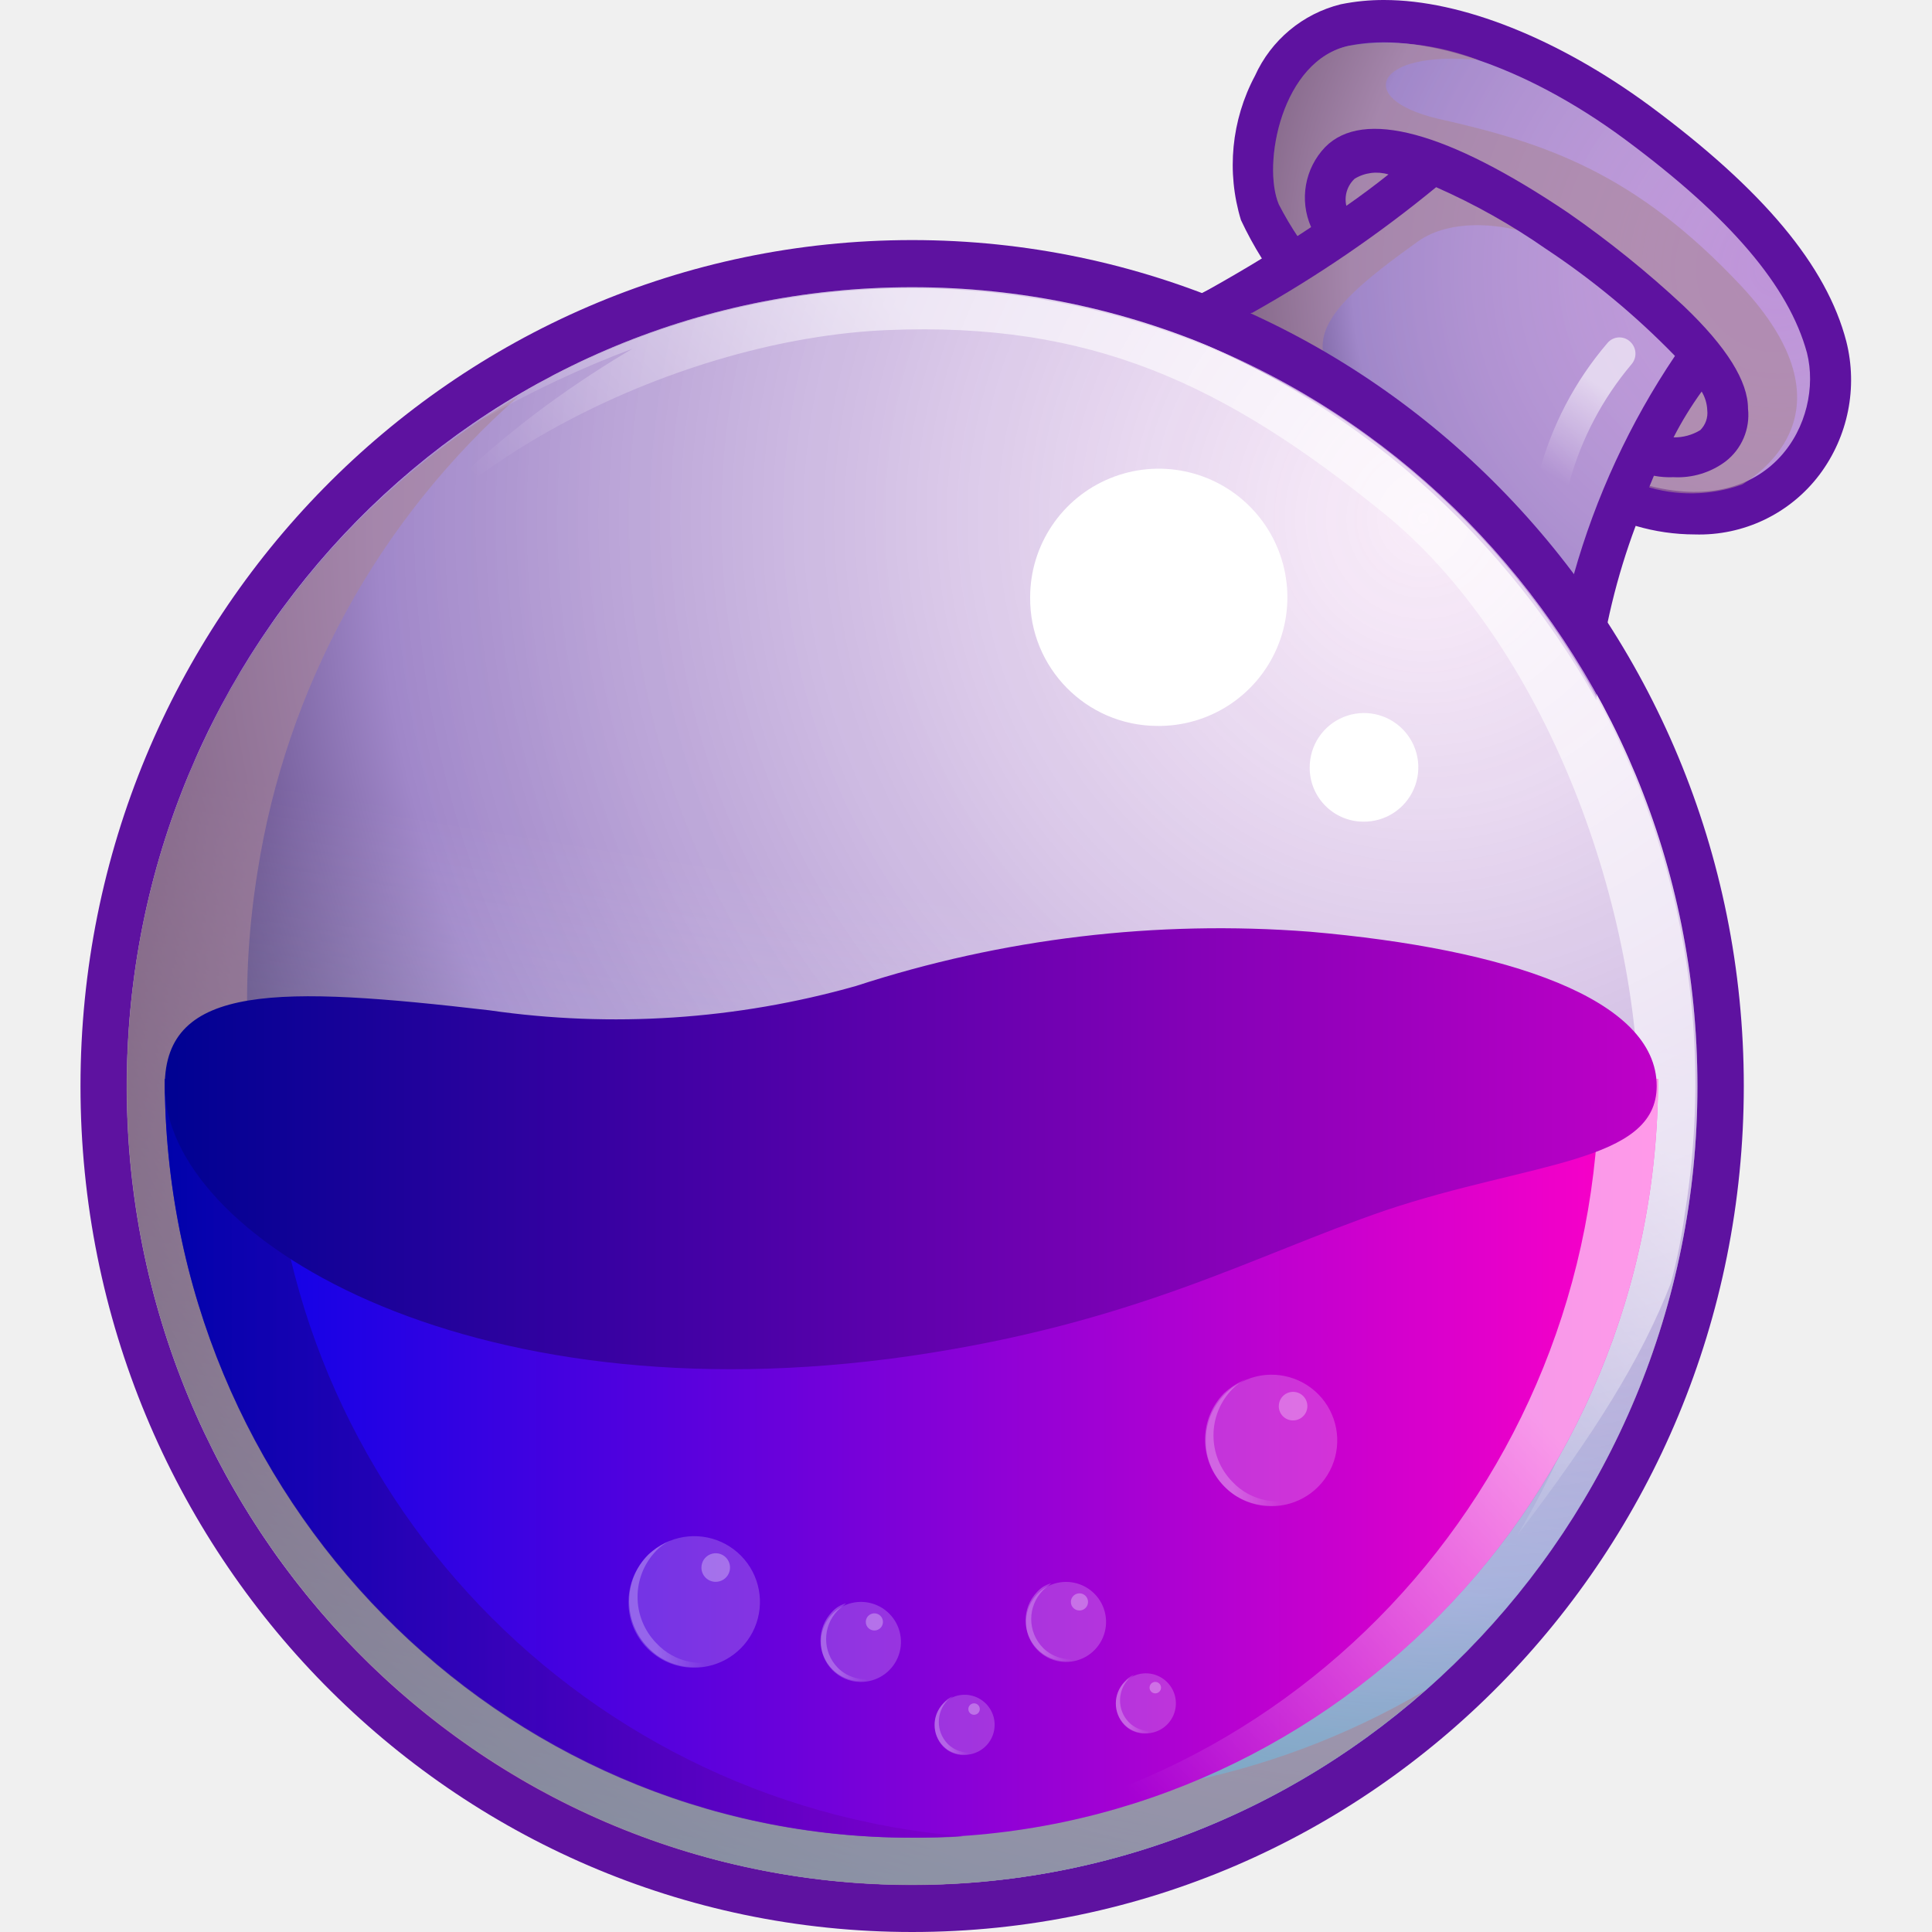
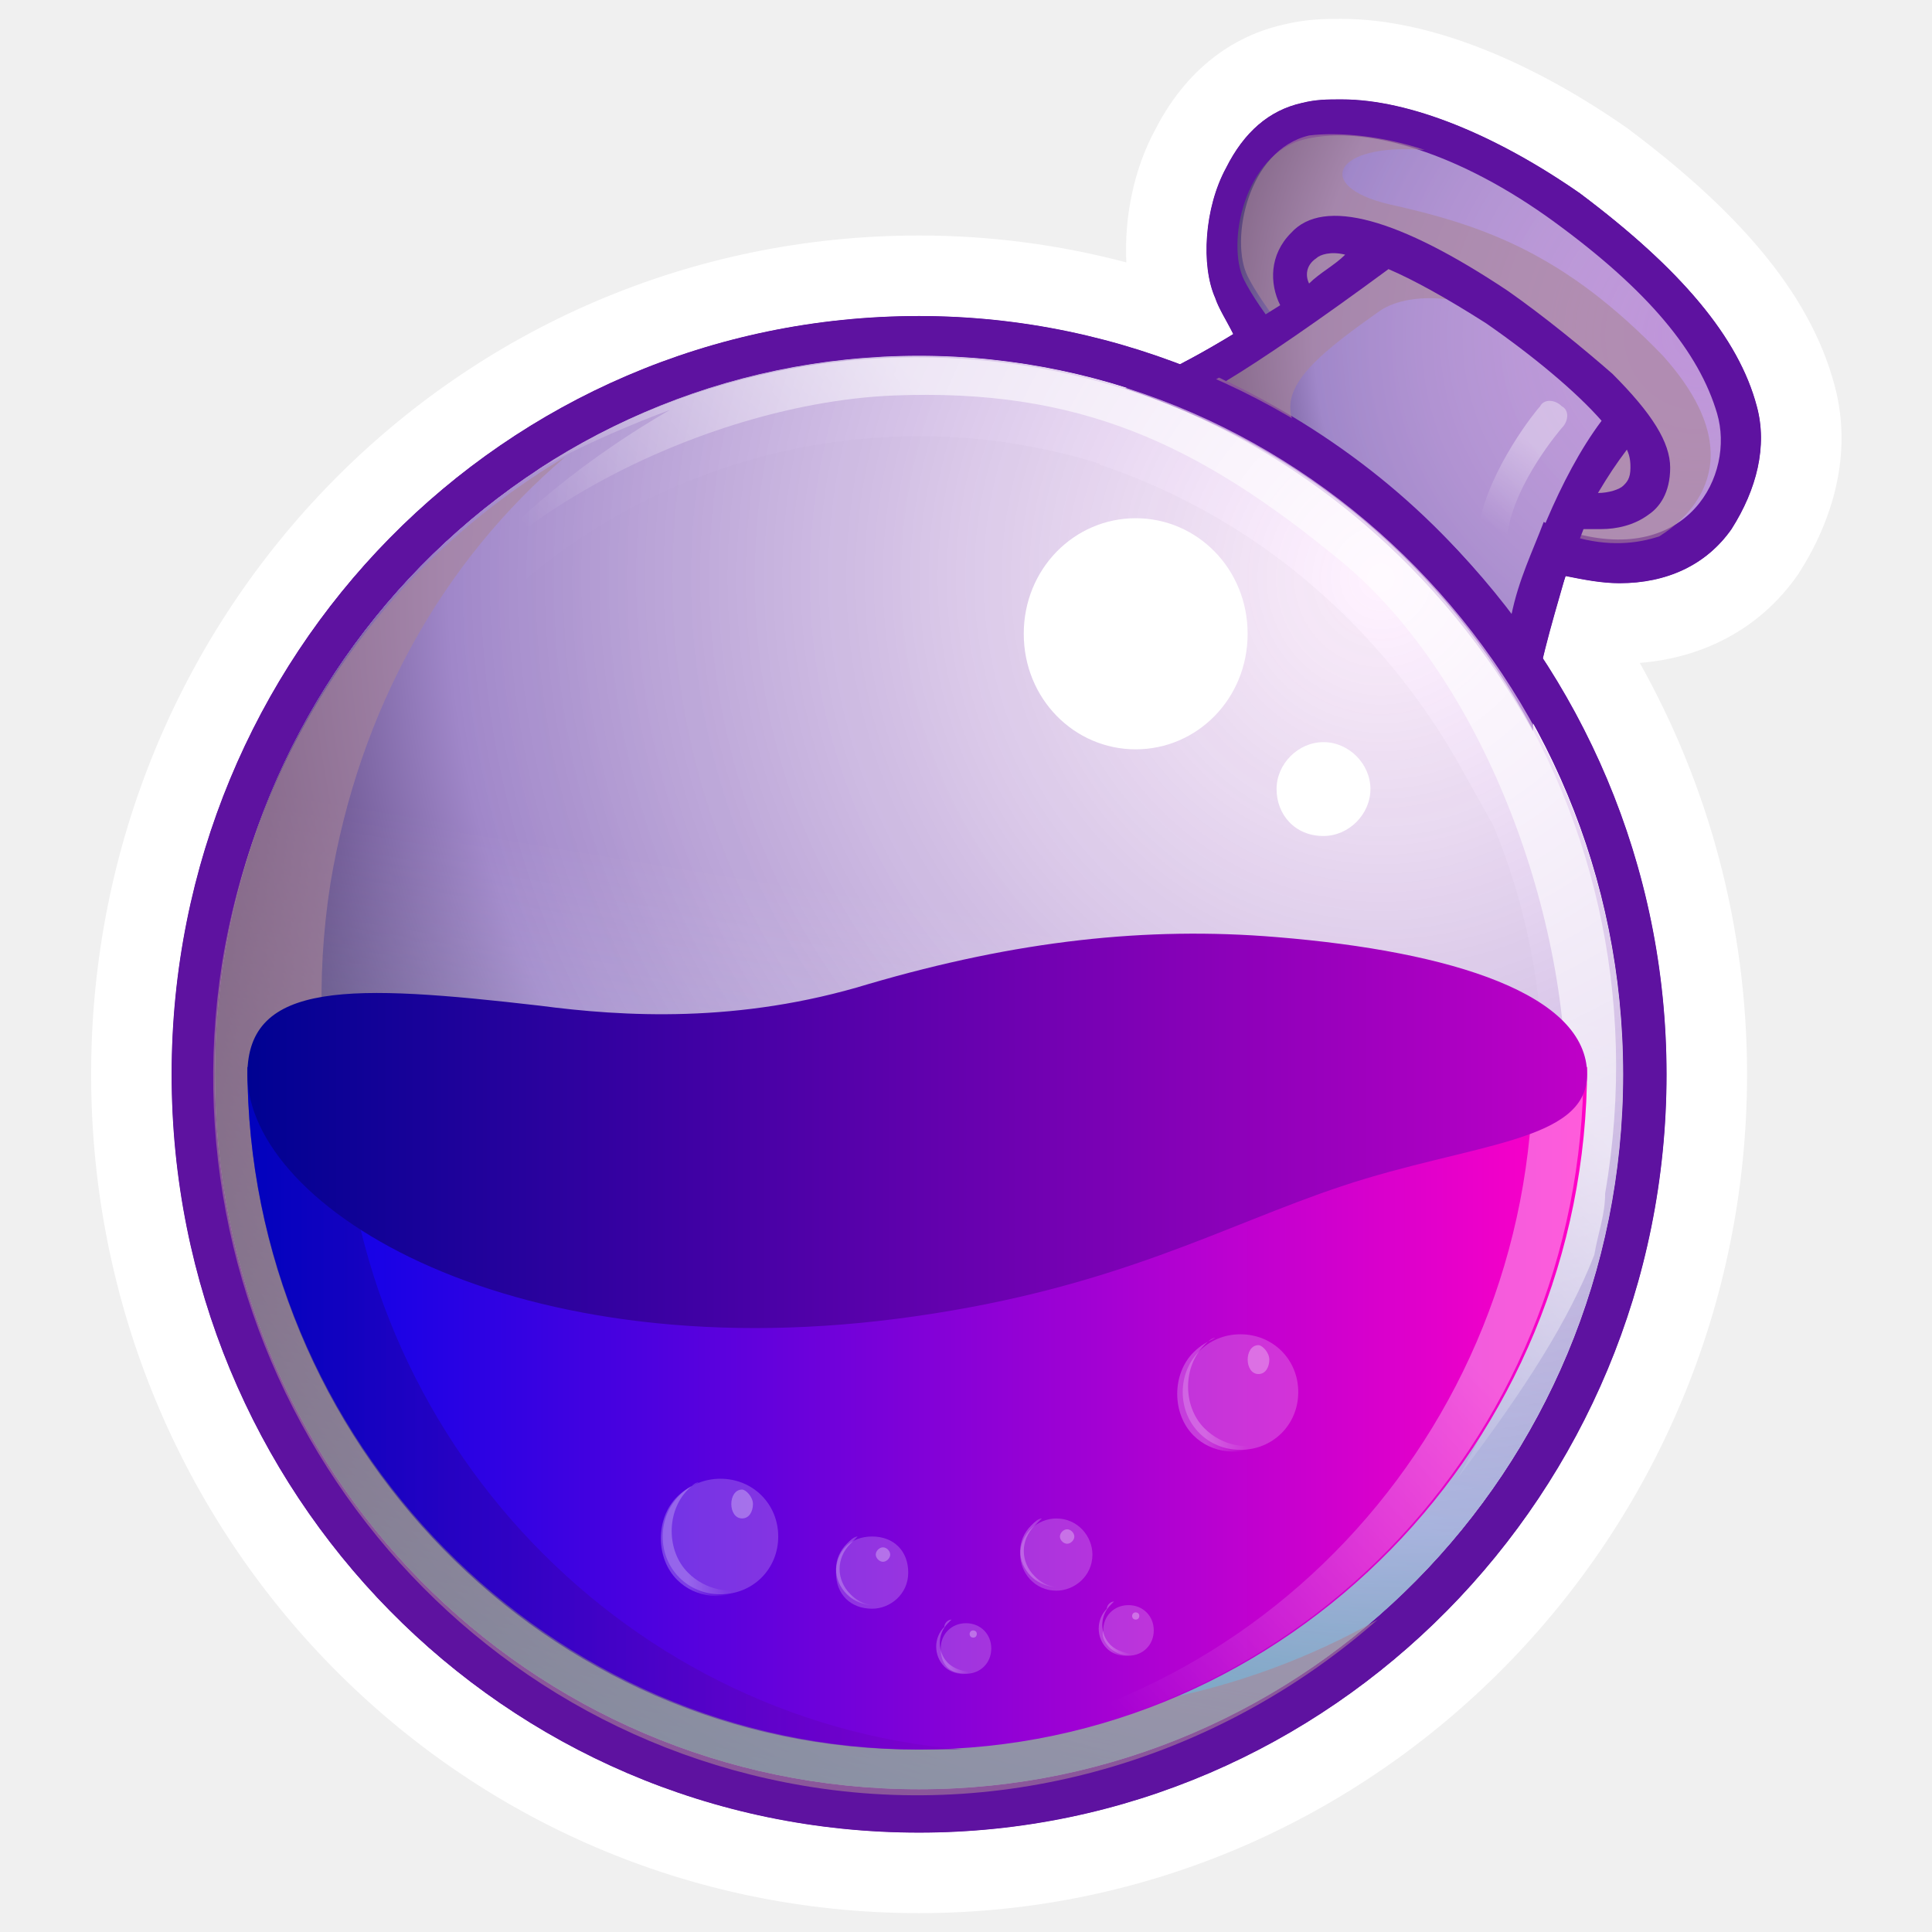
- <svg xmlns="http://www.w3.org/2000/svg" xmlns:xlink="http://www.w3.org/1999/xlink" viewBox="0 0 80 80">
+ <svg xmlns="http://www.w3.org/2000/svg" width="48" height="48" viewBox="0 0 48 48" fill="none">
+   <path d="M43.648 10.094C43.2 8.39 41.764 6.685 39.252 4.801C37.189 3.366 35.036 2.469 33.331 2.469C32.972 2.469 32.703 2.469 32.344 2.558C31.537 2.738 30.909 3.276 30.46 4.173C29.922 5.16 29.832 6.596 30.191 7.403C30.281 7.672 30.46 7.941 30.64 8.3C29.025 9.287 28.038 9.646 27.948 9.646C32.255 11.081 35.843 14.131 38.086 18.169V17.81C38.176 16.733 38.534 15.567 38.893 14.311C39.342 14.401 39.79 14.49 40.239 14.49C41.405 14.49 42.392 14.042 43.02 13.145C43.648 12.158 43.917 11.081 43.648 10.094Z" fill="#5E12A0" />
+   <path d="M22.834 7.851C12.517 7.851 4.264 16.284 4.264 26.691C4.264 37.098 12.517 45.531 22.834 45.531C33.062 45.531 41.405 37.098 41.405 26.691C41.405 16.284 32.972 7.851 22.834 7.851ZM22.834 44.454C13.145 44.454 5.34 36.559 5.34 26.691C5.34 16.823 13.145 8.838 22.834 8.838C32.434 8.838 40.328 16.823 40.328 26.691C40.328 36.559 32.434 44.454 22.834 44.454Z" fill="#5E12A0" />
+   <path fill-rule="evenodd" clip-rule="evenodd" d="M39.252 4.801C41.764 6.685 43.2 8.39 43.648 10.094C43.917 11.081 43.648 12.158 43.02 13.145C42.392 14.042 41.405 14.49 40.239 14.49C39.967 14.49 39.694 14.457 39.422 14.411C39.246 14.381 39.069 14.346 38.893 14.311C38.859 14.431 38.824 14.551 38.79 14.67L38.79 14.67C38.747 14.822 38.703 14.972 38.661 15.12C38.647 15.169 38.634 15.217 38.62 15.265C38.515 15.637 38.417 16 38.333 16.355C38.6 16.764 38.851 17.183 39.087 17.613C39.122 17.678 39.158 17.744 39.193 17.81C39.21 17.842 39.227 17.874 39.244 17.906C39.29 17.993 39.335 18.081 39.379 18.169C39.638 18.68 39.874 19.205 40.086 19.742C40.936 21.892 41.405 24.237 41.405 26.691C41.405 37.098 33.062 45.531 22.834 45.531C12.517 45.531 4.264 37.098 4.264 26.691C4.264 16.284 12.517 7.851 22.834 7.851C24.55 7.851 26.217 8.093 27.802 8.545C27.851 8.559 27.9 8.573 27.948 8.587C28.055 8.618 28.162 8.651 28.269 8.684C28.394 8.724 28.518 8.764 28.642 8.806C28.835 8.871 29.027 8.94 29.217 9.011C29.251 9.024 29.285 9.037 29.318 9.049C29.628 8.888 29.986 8.691 30.388 8.452C30.407 8.441 30.426 8.429 30.446 8.417C30.509 8.379 30.574 8.34 30.64 8.3C30.576 8.173 30.513 8.057 30.453 7.949L30.453 7.949C30.344 7.751 30.249 7.577 30.191 7.403C30.165 7.343 30.14 7.28 30.119 7.213C29.848 6.385 29.962 5.087 30.46 4.173C30.909 3.276 31.537 2.738 32.344 2.558C32.703 2.469 32.972 2.469 33.331 2.469C35.036 2.469 37.189 3.366 39.252 4.801ZM31.884 0.612C32.473 0.468 32.943 0.469 33.291 0.469C33.304 0.469 33.318 0.469 33.331 0.469C35.632 0.469 38.193 1.628 40.394 3.16L40.424 3.18L40.452 3.201C43.057 5.155 44.952 7.202 45.58 9.577C46.038 11.271 45.529 12.927 44.707 14.218L44.684 14.255L44.658 14.291C43.701 15.659 42.265 16.348 40.74 16.47C42.434 19.492 43.405 22.98 43.405 26.691C43.405 38.177 34.191 47.531 22.834 47.531C11.382 47.531 2.264 38.171 2.264 26.691C2.264 15.211 11.382 5.851 22.834 5.851C24.609 5.851 26.335 6.083 27.984 6.52C27.97 6.238 27.975 5.962 27.995 5.702C28.056 4.905 28.269 4.028 28.687 3.248C29.339 1.961 30.39 0.953 31.884 0.612ZM30.463 10.707C29.657 10.291 28.817 9.935 27.948 9.646C27.957 9.646 27.974 9.642 27.999 9.636C27.985 9.631 27.971 9.627 27.956 9.622C27.954 9.621 27.951 9.62 27.948 9.62C27.847 9.588 27.745 9.557 27.643 9.527C26.113 9.078 24.499 8.838 22.834 8.838C13.145 8.838 5.34 16.823 5.34 26.691C5.34 36.559 13.145 44.454 22.834 44.454C32.434 44.454 40.328 36.559 40.328 26.691C40.328 25.679 40.245 24.687 40.086 23.721C39.759 21.74 39.111 19.87 38.199 18.169C38.191 18.152 38.182 18.136 38.173 18.12C38.144 18.066 38.115 18.013 38.086 17.96V18.169C38.019 18.048 37.951 17.928 37.881 17.81C37.878 17.804 37.874 17.798 37.871 17.792C37.438 17.052 36.959 16.348 36.439 15.682C34.813 13.604 32.78 11.904 30.463 10.707ZM27.32 11.52C25.896 11.076 24.389 10.838 22.834 10.838C14.289 10.838 7.34 17.887 7.34 26.691C7.34 35.481 14.276 42.454 22.834 42.454C31.309 42.454 38.328 35.475 38.328 26.691C38.328 24.499 37.892 22.415 37.105 20.521L36.337 19.14C34.327 15.521 31.127 12.813 27.316 11.543L27.32 11.52Z" fill="white" />
+   <path d="M43.648 10.094C43.199 8.39 41.764 6.685 39.252 4.801C37.189 3.366 35.036 2.469 33.331 2.469C32.972 2.469 32.703 2.469 32.344 2.558C31.537 2.738 30.909 3.276 30.46 4.173C29.922 5.16 29.832 6.596 30.191 7.403C30.281 7.672 30.46 7.941 30.64 8.3C29.025 9.287 28.038 9.646 27.948 9.646C32.255 11.081 35.843 14.131 38.086 18.169V17.81C38.175 16.733 38.534 15.567 38.893 14.311C39.342 14.401 39.79 14.49 40.239 14.49C41.405 14.49 42.392 14.042 43.02 13.145C43.648 12.158 43.917 11.081 43.648 10.094Z" fill="#5E12A0" />
+   <path d="M39.072 13.234C41.943 14.041 43.109 11.799 42.661 10.274C42.212 8.748 40.956 7.223 38.624 5.519C36.291 3.814 33.959 3.097 32.433 3.455C30.908 3.814 30.46 6.057 30.908 6.954C31.088 7.313 31.447 7.851 31.895 8.39C31.267 8.838 30.729 9.107 30.28 9.376C33.151 10.722 35.663 12.696 37.547 15.297C37.726 14.4 38.085 13.683 38.354 12.965C38.624 13.144 38.893 13.144 39.072 13.234Z" fill="url(#paint0_radial_17_10905)" />
+   <path d="M22.834 44.454C32.523 44.454 40.328 36.469 40.328 26.691C40.328 16.912 32.433 8.838 22.834 8.838C13.145 8.838 5.34 16.822 5.34 26.691C5.34 36.559 13.145 44.454 22.834 44.454Z" fill="url(#paint1_radial_17_10905)" />
+   <path opacity="0.6" d="M41.315 8.839C38.893 6.327 36.919 5.609 34.497 5.071C32.613 4.622 33.151 3.546 35.394 3.725C34.318 3.366 33.241 3.277 32.523 3.366C30.998 3.725 30.55 5.968 30.998 6.865C31.178 7.224 31.537 7.762 31.985 8.301C31.178 8.839 30.46 9.287 29.832 9.646C30.101 9.736 30.46 9.915 30.909 10.184C31.985 10.723 33.151 11.71 33.151 11.71C31.357 10.184 31.806 9.467 34.228 7.762C34.946 7.224 36.381 7.314 37.637 7.942C38.893 8.57 40.418 10.274 40.418 10.274L38.803 13.235C38.893 13.235 38.983 13.325 39.072 13.325C39.97 13.594 40.687 13.504 41.226 13.325C41.943 12.876 43.648 11.441 41.315 8.839Z" fill="#A98698" />
+   <path d="M34.497 6.686C35.125 6.955 35.933 7.403 36.92 8.031C38.086 8.839 39.163 9.736 39.791 10.454C38.714 11.889 37.996 13.952 37.548 15.298C37.727 15.657 37.996 15.926 38.265 16.285C38.445 15.477 38.893 14.311 39.342 13.145C39.432 13.145 39.611 13.145 39.791 13.145C40.149 13.145 40.598 13.055 40.957 12.786C41.226 12.607 41.495 12.248 41.495 11.62C41.495 10.992 41.047 10.274 40.06 9.287C39.342 8.659 38.355 7.852 37.458 7.224C34.767 5.43 32.883 4.891 32.075 5.788C31.537 6.327 31.537 7.044 31.806 7.583C30.819 8.211 29.922 8.749 29.384 9.018C29.743 9.108 30.102 9.287 30.46 9.467C31.358 8.928 32.793 7.942 34.497 6.686ZM40.419 11.171C40.508 11.351 40.508 11.53 40.508 11.62C40.508 11.889 40.419 11.979 40.329 12.068C40.239 12.158 39.97 12.248 39.701 12.248C39.97 11.799 40.149 11.53 40.419 11.171ZM32.703 6.416C32.793 6.327 33.062 6.237 33.421 6.327C33.152 6.596 32.793 6.775 32.524 7.044C32.434 6.865 32.434 6.596 32.703 6.416Z" fill="#5E12A0" />
+   <path d="M22.834 7.852C12.517 7.852 4.264 16.285 4.264 26.691C4.264 37.098 12.517 45.531 22.834 45.531C33.062 45.531 41.405 37.098 41.405 26.691C41.405 16.285 32.972 7.852 22.834 7.852ZM22.834 44.454C13.145 44.454 5.34 36.56 5.34 26.691C5.34 16.823 13.145 8.838 22.834 8.838C32.434 8.838 40.328 16.823 40.328 26.691C40.328 36.56 32.434 44.454 22.834 44.454Z" fill="#5E12A0" />
+   <path opacity="0.6" d="M22.834 44.454C32.523 44.454 40.328 36.469 40.328 26.691C40.328 16.912 32.433 8.838 22.834 8.838C13.145 8.838 5.34 16.822 5.34 26.691C5.34 36.559 13.145 44.454 22.834 44.454Z" fill="url(#paint2_linear_17_10905)" />
+   <path opacity="0.6" d="M22.655 42.303C13.146 40.777 6.686 31.627 8.211 21.938C8.929 17.631 10.992 13.953 14.043 11.352C9.647 13.953 6.417 18.439 5.52 23.911C3.995 33.6 10.454 42.751 19.964 44.366C25.257 45.263 30.46 43.559 34.228 40.239C30.909 42.123 26.782 43.02 22.655 42.303Z" fill="#A98698" />
+   <path opacity="0.6" d="M25.615 9.108C21.219 8.39 16.913 9.377 13.414 11.62C13.324 11.71 13.324 11.71 13.324 11.71C14.67 10.902 16.644 10.184 16.644 10.184C11.53 13.145 10.005 16.554 10.005 16.554C11.889 12.786 17.72 10.005 22.206 9.826C26.781 9.646 29.742 10.992 33.33 13.953C36.919 16.913 39.161 23.103 38.892 27.948C38.713 32.792 36.201 36.739 36.201 36.739C37.906 34.497 38.982 32.792 39.61 31.177C39.7 30.639 39.879 30.191 39.879 29.652C41.584 19.784 35.124 10.723 25.615 9.108Z" fill="url(#paint3_linear_17_10905)" />
+   <path d="M39.431 26.512C39.431 35.842 31.985 43.467 22.834 43.467C13.683 43.467 6.147 35.842 6.147 26.512H39.431Z" fill="url(#paint4_linear_17_10905)" />
+   <g opacity="0.6">
+     <path opacity="0.6" d="M38.086 26.512C38.086 35.662 30.999 43.109 22.117 43.467C22.297 43.467 22.566 43.467 22.745 43.467C31.896 43.467 39.342 35.932 39.342 26.512H38.086Z" fill="url(#paint5_linear_17_10905)" />
+   </g>
+   <g opacity="0.7">
+     <path opacity="0.7" d="M8.48 26.512H6.147C6.147 35.842 13.594 43.467 22.744 43.467C23.193 43.467 23.552 43.467 23.911 43.467C15.298 42.75 8.48 35.393 8.48 26.512Z" fill="url(#paint6_linear_17_10905)" />
+   </g>
+   <path d="M39.431 26.691C39.431 24.717 36.111 23.641 31.716 23.282C28.486 23.013 25.256 23.372 21.578 24.448C18.348 25.435 15.478 25.256 13.414 24.986C8.749 24.448 6.147 24.358 6.147 26.691C6.147 30.01 12.786 34.137 22.744 32.702C27.768 31.984 30.37 30.459 33.33 29.472C36.56 28.396 39.431 28.396 39.431 26.691Z" fill="url(#paint7_linear_17_10905)" />
+   <path d="M28.216 18.617C29.741 18.617 30.997 17.361 30.997 15.746C30.997 14.131 29.741 12.875 28.216 12.875C26.691 12.875 25.435 14.131 25.435 15.746C25.435 17.361 26.691 18.617 28.216 18.617Z" fill="white" />
+   <path d="M32.882 20.77C33.51 20.77 34.048 20.232 34.048 19.604C34.048 18.976 33.51 18.438 32.882 18.438C32.254 18.438 31.716 18.976 31.716 19.604C31.716 20.232 32.164 20.77 32.882 20.77Z" fill="white" />
+   <g opacity="0.6">
+     <path opacity="0.6" d="M37.098 13.503C37.098 13.503 37.008 13.503 37.098 13.503C36.829 13.503 36.739 13.323 36.739 13.054C37.008 11.619 38.175 10.183 38.264 10.094C38.354 9.914 38.623 9.914 38.803 10.094C38.982 10.183 38.982 10.452 38.803 10.632C38.803 10.632 37.636 11.977 37.457 13.233C37.457 13.413 37.278 13.503 37.098 13.503Z" fill="url(#paint8_linear_17_10905)" />
+   </g>
+   <path opacity="0.2" d="M21.668 39.968C22.116 39.968 22.565 39.609 22.565 39.071C22.565 38.533 22.206 38.174 21.668 38.174C21.129 38.174 20.77 38.533 20.77 39.071C20.77 39.609 21.129 39.968 21.668 39.968Z" fill="white" />
+   <g opacity="0.4">
+     <path opacity="0.6" d="M21.129 39.609C20.77 39.25 20.77 38.712 21.129 38.353C21.219 38.264 21.219 38.264 21.309 38.174C21.219 38.174 21.129 38.264 21.04 38.353C20.681 38.712 20.681 39.25 21.04 39.609C21.309 39.878 21.757 39.968 22.116 39.789C21.757 39.968 21.398 39.878 21.129 39.609Z" fill="url(#paint9_linear_17_10905)" />
+   </g>
+   <path opacity="0.3" d="M21.937 38.802C22.027 38.802 22.117 38.712 22.117 38.623C22.117 38.533 22.027 38.443 21.937 38.443C21.848 38.443 21.758 38.533 21.758 38.623C21.758 38.712 21.848 38.802 21.937 38.802Z" fill="white" />
+   <path opacity="0.2" d="M26.244 39.52C26.692 39.52 27.141 39.161 27.141 38.623C27.141 38.174 26.782 37.726 26.244 37.726C25.795 37.726 25.347 38.084 25.347 38.623C25.347 39.071 25.706 39.52 26.244 39.52Z" fill="white" />
+   <g opacity="0.4">
+     <path opacity="0.6" d="M25.705 39.161C25.346 38.802 25.346 38.264 25.705 37.905C25.794 37.815 25.794 37.815 25.884 37.726C25.794 37.726 25.705 37.815 25.615 37.905C25.256 38.264 25.256 38.802 25.615 39.161C25.884 39.43 26.332 39.52 26.691 39.34C26.332 39.52 25.974 39.43 25.705 39.161Z" fill="url(#paint10_linear_17_10905)" />
+   </g>
+   <path opacity="0.3" d="M26.512 38.354C26.602 38.354 26.692 38.264 26.692 38.175C26.692 38.085 26.602 37.995 26.512 37.995C26.423 37.995 26.333 38.085 26.333 38.175C26.333 38.264 26.423 38.354 26.512 38.354Z" fill="white" />
+   <path opacity="0.2" d="M24 41.584C24.359 41.584 24.628 41.315 24.628 40.956C24.628 40.597 24.359 40.328 24 40.328C23.641 40.328 23.372 40.597 23.372 40.956C23.372 41.315 23.552 41.584 24 41.584Z" fill="white" />
+   <g opacity="0.4">
+     <path opacity="0.6" d="M23.551 41.315C23.282 41.046 23.282 40.597 23.551 40.328L23.641 40.238C23.551 40.238 23.462 40.328 23.462 40.418C23.192 40.687 23.192 41.135 23.462 41.405C23.641 41.584 24 41.674 24.269 41.494C24.09 41.584 23.731 41.494 23.551 41.315Z" fill="url(#paint11_linear_17_10905)" />
+   </g>
+   <path opacity="0.3" d="M24.18 40.686C24.269 40.686 24.269 40.596 24.269 40.596C24.269 40.507 24.18 40.507 24.18 40.507C24.09 40.507 24.09 40.596 24.09 40.596C24.09 40.596 24.09 40.686 24.18 40.686Z" fill="white" />
+   <path opacity="0.2" d="M28.037 41.135C28.395 41.135 28.665 40.866 28.665 40.507C28.665 40.148 28.395 39.879 28.037 39.879C27.678 39.879 27.409 40.148 27.409 40.507C27.319 40.776 27.678 41.135 28.037 41.135Z" fill="white" />
+   <g opacity="0.4">
+     <path opacity="0.6" d="M27.588 40.866C27.319 40.596 27.319 40.148 27.588 39.879L27.678 39.789C27.588 39.789 27.499 39.879 27.499 39.968C27.23 40.238 27.23 40.686 27.499 40.955C27.678 41.135 28.037 41.224 28.306 41.045C28.127 41.135 27.768 41.045 27.588 40.866Z" fill="url(#paint12_linear_17_10905)" />
+   </g>
+   <path opacity="0.3" d="M28.217 40.238C28.306 40.238 28.306 40.148 28.306 40.148C28.306 40.059 28.217 40.059 28.217 40.059C28.127 40.059 28.127 40.148 28.127 40.148C28.127 40.148 28.127 40.238 28.217 40.238Z" fill="white" />
+   <path opacity="0.2" d="M17.899 39.61C18.707 39.61 19.335 38.982 19.335 38.175C19.335 37.367 18.707 36.739 17.899 36.739C17.092 36.739 16.464 37.367 16.464 38.175C16.464 38.982 17.092 39.61 17.899 39.61Z" fill="white" />
+   <g opacity="0.4">
+     <path opacity="0.6" d="M17.092 39.071C16.553 38.533 16.553 37.546 17.092 37.008C17.181 36.918 17.271 36.828 17.361 36.828C17.181 36.918 17.002 37.008 16.823 37.187C16.284 37.725 16.284 38.712 16.823 39.25C17.271 39.699 17.989 39.789 18.617 39.43C18.168 39.609 17.54 39.52 17.092 39.071Z" fill="url(#paint13_linear_17_10905)" />
+   </g>
+   <path opacity="0.3" d="M18.438 37.725C18.617 37.725 18.707 37.546 18.707 37.367C18.707 37.187 18.528 37.008 18.438 37.008C18.259 37.008 18.169 37.187 18.169 37.367C18.169 37.546 18.259 37.725 18.438 37.725Z" fill="white" />
+   <path opacity="0.2" d="M30.819 36.021C31.627 36.021 32.255 35.393 32.255 34.586C32.255 33.778 31.627 33.15 30.819 33.15C30.012 33.15 29.384 33.778 29.384 34.586C29.384 35.393 30.012 36.021 30.819 36.021Z" fill="white" />
+   <g opacity="0.4">
+     <path opacity="0.6" d="M29.921 35.483C29.383 34.945 29.383 33.958 29.921 33.42C30.011 33.33 30.1 33.24 30.19 33.24C30.011 33.33 29.831 33.42 29.652 33.599C29.113 34.137 29.113 35.124 29.652 35.663C30.1 36.111 30.818 36.201 31.446 35.842C30.997 36.021 30.369 35.932 29.921 35.483Z" fill="url(#paint14_linear_17_10905)" />
+   </g>
+   <path opacity="0.3" d="M31.267 34.138C31.447 34.138 31.536 33.958 31.536 33.779C31.536 33.599 31.357 33.42 31.267 33.42C31.088 33.42 30.998 33.599 30.998 33.779C30.998 33.958 31.088 34.138 31.267 34.138Z" fill="white" />
  <defs>
-     <linearGradient id="b152b021-6947-4edd-93f4-e893ffefafc0" x1="32.39" x2="43.15" y1="705.582" y2="770.835" gradientTransform="matrix(1 0 0 -1 0 783.179)" gradientUnits="userSpaceOnUse">
-       <stop offset="0" stop-color="#81ffff" />
-       <stop offset=".62" stop-color="#fff" stop-opacity="0" />
+     <radialGradient id="paint0_radial_17_10905" cx="0" cy="0" r="1" gradientUnits="userSpaceOnUse" gradientTransform="translate(42.1747 8.329) scale(13.9945 14.2355)">
+       <stop stop-color="#FFEAFF" stop-opacity="0.6" />
+       <stop offset="0.681" stop-color="#A087C9" />
+       <stop offset="1" stop-color="#10002F" />
+     </radialGradient>
+     <radialGradient id="paint1_radial_17_10905" cx="0" cy="0" r="1" gradientUnits="userSpaceOnUse" gradientTransform="translate(34.388 14.3981) scale(34.2395 34.8291)">
+       <stop stop-color="#FFEAFF" stop-opacity="0.6" />
+       <stop offset="0.681" stop-color="#A087C9" />
+       <stop offset="1" stop-color="#10002F" />
+     </radialGradient>
+     <linearGradient id="paint2_linear_17_10905" x1="19.904" y1="44.237" x2="25.695" y2="9.113" gradientUnits="userSpaceOnUse">
+       <stop stop-color="#81FFFF" />
+       <stop offset="0.62" stop-color="white" stop-opacity="0" />
    </linearGradient>
-     <linearGradient id="bbe8d463-5c6d-4cc8-9217-fce78e408f23" x1="60.964" x2="33.657" y1="760.364" y2="735.733" gradientTransform="matrix(1 0 0 -1 0 783.179)" gradientUnits="userSpaceOnUse">
-       <stop offset=".289" stop-color="#fff" />
-       <stop offset=".78" stop-color="#fff" stop-opacity="0" />
+     <linearGradient id="paint3_linear_17_10905" x1="35.285" y1="14.75" x2="20.586" y2="28.009" gradientUnits="userSpaceOnUse">
+       <stop offset="0.289" stop-color="white" />
+       <stop offset="0.78" stop-color="white" stop-opacity="0" />
    </linearGradient>
-     <linearGradient id="f415d5be-1af9-47e0-b4c8-63aec3f4a7db" x1="6.823" x2="68.658" y1="722.795" y2="722.795" gradientTransform="matrix(1 0 0 -1 0 783.179)" gradientUnits="userSpaceOnUse">
-       <stop offset="0" stop-color="#0002e9" />
-       <stop offset=".995" stop-color="#ff00c7" />
+     <linearGradient id="paint4_linear_17_10905" x1="6.142" y1="34.972" x2="39.426" y2="34.972" gradientUnits="userSpaceOnUse">
+       <stop stop-color="#0002E9" />
+       <stop offset="0.995" stop-color="#FF00C7" />
    </linearGradient>
-     <linearGradient xlink:href="#bbe8d463-5c6d-4cc8-9217-fce78e408f23" id="fc425693-9cfa-4167-88c9-01fb6d17d6a8" x1="71.732" x2="37.556" y1="735.572" y2="703.821" />
-     <linearGradient id="a1f36d6f-b7d6-497a-896e-5d8af6cc524e" x1="6.823" x2="39.864" y1="722.795" y2="722.795" gradientTransform="matrix(1 0 0 -1 0 783.179)" gradientUnits="userSpaceOnUse">
-       <stop offset="0" stop-color="#000292" />
-       <stop offset=".995" stop-color="#7d00c7" />
+     <linearGradient id="paint5_linear_17_10905" x1="41.081" y1="28.094" x2="22.686" y2="45.185" gradientUnits="userSpaceOnUse">
+       <stop offset="0.289" stop-color="white" />
+       <stop offset="0.78" stop-color="white" stop-opacity="0" />
    </linearGradient>
-     <linearGradient id="e04654fc-d4ce-4d0c-8250-d03576f66454" x1="6.891" x2="68.602" y1="735.618" y2="735.618" gradientTransform="matrix(1 0 0 -1 0 783.179)" gradientUnits="userSpaceOnUse">
-       <stop offset="0" stop-color="#000292" />
-       <stop offset=".995" stop-color="#be00c7" />
+     <linearGradient id="paint6_linear_17_10905" x1="6.142" y1="34.972" x2="23.927" y2="34.972" gradientUnits="userSpaceOnUse">
+       <stop stop-color="#000292" />
+       <stop offset="0.995" stop-color="#7D00C7" />
    </linearGradient>
-     <linearGradient xlink:href="#bbe8d463-5c6d-4cc8-9217-fce78e408f23" id="f6213529-0f11-4686-9838-fe3ede3b1d6b" x1="67.667" x2="63.121" y1="769.218" y2="761.956" />
-     <linearGradient xlink:href="#bbe8d463-5c6d-4cc8-9217-fce78e408f23" id="a325b10b-fbc7-4030-a978-24d83fa8959d" x1="33.974" x2="36.435" y1="715.176" y2="715.176" />
-     <linearGradient xlink:href="#bbe8d463-5c6d-4cc8-9217-fce78e408f23" id="b5c57a75-f281-4f40-9c46-550e56fe8a43" x1="42.46" x2="44.921" y1="716.006" y2="716.006" />
-     <linearGradient xlink:href="#bbe8d463-5c6d-4cc8-9217-fce78e408f23" id="e07c620d-59a7-4daf-a73b-b67d5eb3d397" x1="38.693" x2="40.541" y1="711.724" y2="711.724" />
-     <linearGradient xlink:href="#bbe8d463-5c6d-4cc8-9217-fce78e408f23" id="abdecc17-eaf4-4a2f-858d-bb26239712a7" x1="46.172" x2="48.02" y1="712.612" y2="712.612" />
-     <linearGradient xlink:href="#bbe8d463-5c6d-4cc8-9217-fce78e408f23" id="a0d67e9c-d82f-411b-b659-28727fdf9bb6" x1="26.024" x2="30.043" y1="716.771" y2="716.771" />
-     <linearGradient xlink:href="#bbe8d463-5c6d-4cc8-9217-fce78e408f23" id="faf5f726-8135-4b1b-8842-73b0a0bb1a25" x1="49.894" x2="53.913" y1="723.457" y2="723.457" />
-     <radialGradient id="b2ae0e1e-d984-4f49-83ff-2a7994fa1619" cx="-859.351" cy="921.577" r="1" gradientTransform="matrix(25.999 0 0 -26.446 22415.801 24383.273)" gradientUnits="userSpaceOnUse">
-       <stop offset="0" stop-color="#ffeaff" stop-opacity=".6" />
-       <stop offset=".681" stop-color="#a087c9" />
-       <stop offset="1" stop-color="#10002f" />
-     </radialGradient>
-     <radialGradient xlink:href="#b2ae0e1e-d984-4f49-83ff-2a7994fa1619" id="ae55ca0a-3990-42e1-a0ea-0761dab1df1f" cx="-894.62" cy="927.497" gradientTransform="matrix(63.61 0 0 -64.705 56965.762 60035.845)" />
+     <linearGradient id="paint7_linear_17_10905" x1="6.179" y1="28.07" x2="39.396" y2="28.07" gradientUnits="userSpaceOnUse">
+       <stop stop-color="#000292" />
+       <stop offset="0.995" stop-color="#BE00C7" />
+     </linearGradient>
+     <linearGradient id="paint8_linear_17_10905" x1="38.892" y1="9.983" x2="36.445" y2="13.892" gradientUnits="userSpaceOnUse">
+       <stop offset="0.289" stop-color="white" />
+       <stop offset="0.78" stop-color="white" stop-opacity="0" />
+     </linearGradient>
+     <linearGradient id="paint9_linear_17_10905" x1="20.757" y1="39.072" x2="22.081" y2="39.072" gradientUnits="userSpaceOnUse">
+       <stop offset="0.289" stop-color="white" />
+       <stop offset="0.78" stop-color="white" stop-opacity="0" />
+     </linearGradient>
+     <linearGradient id="paint10_linear_17_10905" x1="25.324" y1="38.626" x2="26.649" y2="38.626" gradientUnits="userSpaceOnUse">
+       <stop offset="0.289" stop-color="white" />
+       <stop offset="0.78" stop-color="white" stop-opacity="0" />
+     </linearGradient>
+     <linearGradient id="paint11_linear_17_10905" x1="23.297" y1="40.932" x2="24.291" y2="40.932" gradientUnits="userSpaceOnUse">
+       <stop offset="0.289" stop-color="white" />
+       <stop offset="0.78" stop-color="white" stop-opacity="0" />
+     </linearGradient>
+     <linearGradient id="paint12_linear_17_10905" x1="27.322" y1="40.453" x2="28.317" y2="40.453" gradientUnits="userSpaceOnUse">
+       <stop offset="0.289" stop-color="white" />
+       <stop offset="0.78" stop-color="white" stop-opacity="0" />
+     </linearGradient>
+     <linearGradient id="paint13_linear_17_10905" x1="16.477" y1="38.214" x2="18.64" y2="38.214" gradientUnits="userSpaceOnUse">
+       <stop offset="0.289" stop-color="white" />
+       <stop offset="0.78" stop-color="white" stop-opacity="0" />
+     </linearGradient>
+     <linearGradient id="paint14_linear_17_10905" x1="29.326" y1="34.616" x2="31.489" y2="34.616" gradientUnits="userSpaceOnUse">
+       <stop offset="0.289" stop-color="white" />
+       <stop offset="0.78" stop-color="white" stop-opacity="0" />
+     </linearGradient>
  </defs>
-   <path fill="#5e12a0" d="M76.453 14.142c-.814-3.136-3.432-6.272-8.144-9.763C64.528 1.6 60.515 0 57.315 0a8.835 8.835 0 0 0-1.8.178 5.293 5.293 0 0 0-3.548 2.958 7.842 7.842 0 0 0-.582 5.976 14.9 14.9 0 0 0 .872 1.6 21.8 21.8 0 0 1-5.06 2.485A34.587 34.587 0 0 1 66.1 28.994l.058-.71a27.752 27.752 0 0 1 1.571-6.509 8.7 8.7 0 0 0 2.443.355 6.231 6.231 0 0 0 5.177-2.485 6.532 6.532 0 0 0 1.104-5.503Z" />
-   <path fill="url(#b2ae0e1e-d984-4f49-83ff-2a7994fa1619)" d="M68.077 20.059c5.293 1.479 7.445-2.663 6.747-5.444-.756-2.781-3.2-5.621-7.5-8.816s-8.668-4.5-11.46-3.906-3.61 4.907-2.911 6.568a13.468 13.468 0 0 0 1.8 2.663c-1.1.769-2.153 1.361-3.025 1.894a34.5 34.5 0 0 1 13.498 10.946 29.878 29.878 0 0 1 1.513-4.26 6.4 6.4 0 0 1 1.338.355Z" />
-   <path fill="url(#ae55ca0a-3990-42e1-a0ea-0761dab1df1f)" d="M37.77 78.047c17.959 0 32.517-14.809 32.517-33.077S55.729 11.893 37.77 11.893 5.253 26.7 5.253 44.97 19.811 78.047 37.77 78.047Z" />
-   <path fill="#a98698" d="M72.149 11.893c-4.421-4.734-8.144-5.976-12.623-6.982-3.49-.829-2.56-2.84 1.687-2.426a10.463 10.463 0 0 0-5.352-.592c-2.792.592-3.607 4.911-2.908 6.568a13.468 13.468 0 0 0 1.8 2.663 44.331 44.331 0 0 1-4.014 2.426c.524.237 1.163.532 1.92.947a30.717 30.717 0 0 1 4.13 2.84C53.534 14.5 54.232 13.2 58.711 10c1.4-1.006 3.956-.888 6.341.355a23.847 23.847 0 0 1 5.177 4.378l-2.676 5.208.524.177a6.259 6.259 0 0 0 4.072-.059c1.221-.769 4.421-3.373 0-8.166Z" opacity=".6" />
-   <path fill="#5e12a0" d="M59.468 7.751a26.951 26.951 0 0 1 4.537 2.549 32.4 32.4 0 0 1 5.352 4.438 31.464 31.464 0 0 0-4.189 9.053c.407.592.873 1.183 1.28 1.775a48.559 48.559 0 0 1 2.036-5.866 3.525 3.525 0 0 0 .814.059 3.3 3.3 0 0 0 2.153-.651 2.426 2.426 0 0 0 .93-2.189c0-1.124-.872-2.544-2.675-4.26a42.736 42.736 0 0 0-4.77-3.846c-5-3.373-8.493-4.32-10.064-2.722a3.024 3.024 0 0 0-.582 3.313c-1.861 1.243-3.432 2.13-4.479 2.722.7.237 1.338.533 2.036.829a52.192 52.192 0 0 0 7.621-5.204Zm10.994 8.462a1.614 1.614 0 0 1 .232.769 1 1 0 0 1-.29.829 2.049 2.049 0 0 1-1.106.3 14.758 14.758 0 0 1 1.164-1.898ZM56.094 7.4a1.735 1.735 0 0 1 1.4-.177 33.22 33.22 0 0 1-1.745 1.3 1.17 1.17 0 0 1 .345-1.123Z" />
-   <path fill="#5e12a0" d="M37.77 9.941c-19.022 0-34.437 15.68-34.437 35.029S18.748 80 37.77 80s34.437-15.681 34.437-35.03S56.734 9.941 37.77 9.941Zm0 68.106c-17.97 0-32.517-14.793-32.517-33.077S19.8 11.893 37.77 11.893 70.287 26.686 70.287 44.97 55.686 78.047 37.77 78.047Z" />
-   <path fill="url(#b152b021-6947-4edd-93f4-e893ffefafc0)" d="M37.77 78.048c17.959 0 32.517-14.809 32.517-33.077S55.729 11.894 37.77 11.894 5.253 26.7 5.253 44.971 19.811 78.048 37.77 78.048Z" opacity=".6" />
-   <path fill="#a98698" d="M37.537 74.024C19.8 71.125 7.754 54.142 10.663 36.1a33.027 33.027 0 0 1 10.819-19.7A33.013 33.013 0 0 0 5.66 39.7c-2.85 18.048 9.191 35.03 26.875 37.929A32.039 32.039 0 0 0 59 70a32.143 32.143 0 0 1-21.463 4.024Z" opacity=".6" />
-   <path fill="url(#bbe8d463-5c6d-4cc8-9217-fce78e408f23)" d="M42.947 12.367A32 32 0 0 0 20.261 17.1l-.233.237a42.362 42.362 0 0 1 6.166-2.9C16.771 20 13.862 26.332 13.862 26.332c3.665-7.219 14.426-12.308 22.861-12.663s13.961 2.189 20.709 7.692c6.747 5.562 10.819 16.923 10.412 25.917a36.27 36.27 0 0 1-5 16.273c3.2-4.2 5.119-7.279 6.341-10.415a23.236 23.236 0 0 0 .582-2.9c2.905-17.987-9.078-34.969-26.82-37.869Z" opacity=".6" />
-   <path fill="url(#f415d5be-1af9-47e0-b4c8-63aec3f4a7db)" d="M68.658 44.675c0 17.337-13.844 31.42-30.888 31.42S6.823 62.012 6.823 44.675Z" />
-   <path fill="url(#fc425693-9cfa-4167-88c9-01fb6d17d6a8)" d="M66.215 44.675c0 16.923-13.146 30.769-29.666 31.42h1.221c17.044 0 30.888-14.083 30.888-31.42Z" opacity=".6" />
-   <path fill="url(#a1f36d6f-b7d6-497a-896e-5d8af6cc524e)" d="M11.186 44.675H6.823c0 17.337 13.845 31.42 30.889 31.42.756 0 1.454 0 2.152-.059a31.29 31.29 0 0 1-28.678-31.361Z" opacity=".7" />
-   <path fill="url(#e04654fc-d4ce-4d0c-8250-d03576f66454)" d="M68.6 44.97c0-3.609-6.166-5.68-14.368-6.39a48.6 48.6 0 0 0-18.789 2.248 36.547 36.547 0 0 1-15.182 1.006C11.593 40.828 6.823 40.71 6.823 44.97c0 6.154 12.333 13.847 30.831 11.184 9.365-1.361 14.193-4.142 19.719-6.036C63.365 48.107 68.6 48.166 68.6 44.97Z" />
-   <path fill="#fff" d="M47.892 30.059a5.326 5.326 0 1 0-5.236-5.325 5.281 5.281 0 0 0 5.236 5.325Zm8.551 3.964a2.249 2.249 0 1 0-2.211-2.248 2.229 2.229 0 0 0 2.211 2.248Z" />
-   <path fill="url(#f6213529-0f11-4686-9838-fe3ede3b1d6b)" d="M64.354 20.474h-.117a.7.7 0 0 1-.523-.829 13.678 13.678 0 0 1 2.85-5.444.645.645 0 0 1 .931-.059.672.672 0 0 1 .058.947 12.854 12.854 0 0 0-2.559 4.852.627.627 0 0 1-.64.533Z" opacity=".6" />
-   <path fill="#fff" d="M35.622 69.645a1.657 1.657 0 1 0-1.629-1.657 1.643 1.643 0 0 0 1.629 1.657Z" opacity=".2" />
-   <g opacity=".4">
-     <path fill="url(#a325b10b-fbc7-4030-a978-24d83fa8959d)" d="M34.687 69.055a1.7 1.7 0 0 1 0-2.367c.116-.118.233-.177.349-.3a1.209 1.209 0 0 0-.582.356 1.7 1.7 0 0 0 0 2.366 1.657 1.657 0 0 0 1.978.3 1.6 1.6 0 0 1-1.745-.355Z" opacity=".6" />
-   </g>
-   <path fill="#fff" d="M36.2 67.515a.355.355 0 1 0-.349-.355.353.353 0 0 0 .349.355Z" opacity=".3" />
-   <path fill="#fff" d="M44.114 68.817a1.657 1.657 0 1 0-1.628-1.657 1.643 1.643 0 0 0 1.628 1.657Z" opacity=".2" />
-   <g opacity=".4">
-     <path fill="url(#b5c57a75-f281-4f40-9c46-550e56fe8a43)" d="M43.18 68.226a1.7 1.7 0 0 1 0-2.367c.116-.118.233-.177.349-.3a1.207 1.207 0 0 0-.582.355 1.7 1.7 0 0 0 0 2.367 1.657 1.657 0 0 0 1.978.3 1.6 1.6 0 0 1-1.745-.355Z" opacity=".6" />
-   </g>
-   <path fill="#fff" d="M44.692 66.687a.355.355 0 1 0-.349-.355.352.352 0 0 0 .349.355Z" opacity=".3" />
-   <path fill="#fff" d="M39.922 72.663A1.243 1.243 0 1 0 38.7 71.42a1.233 1.233 0 0 0 1.222 1.243Z" opacity=".2" />
-   <g opacity=".4">
-     <path fill="url(#e07c620d-59a7-4daf-a73b-b67d5eb3d397)" d="M39.224 72.191a1.3 1.3 0 0 1 0-1.775c.059-.059.175-.118.233-.177a1.045 1.045 0 0 0-.407.3 1.3 1.3 0 0 0 0 1.776 1.209 1.209 0 0 0 1.512.177 1.25 1.25 0 0 1-1.338-.301Z" opacity=".6" />
-   </g>
-   <path fill="#fff" d="M40.33 71.006a.237.237 0 1 0-.233-.237.235.235 0 0 0 .233.237Z" opacity=".3" />
-   <path fill="#fff" d="M47.426 71.775a1.243 1.243 0 1 0-1.221-1.243 1.232 1.232 0 0 0 1.221 1.243Z" opacity=".2" />
-   <g opacity=".4">
-     <path fill="url(#abdecc17-eaf4-4a2f-858d-bb26239712a7)" d="M46.728 71.3a1.3 1.3 0 0 1 0-1.775c.058-.059.175-.118.233-.177a1.03 1.03 0 0 0-.407.3 1.3 1.3 0 0 0 0 1.775 1.209 1.209 0 0 0 1.512.177 1.25 1.25 0 0 1-1.338-.3Z" opacity=".6" />
-   </g>
-   <path fill="#fff" d="M47.833 70.118a.237.237 0 1 0-.232-.237.235.235 0 0 0 .232.237Z" opacity=".3" />
-   <path fill="#fff" d="M28.7 69.053a2.722 2.722 0 1 0-2.676-2.722 2.7 2.7 0 0 0 2.676 2.722Z" opacity=".2" />
-   <g opacity=".4">
-     <path fill="url(#a0d67e9c-d82f-411b-b659-28727fdf9bb6)" d="M27.185 68.047a2.747 2.747 0 0 1 0-3.846 2.071 2.071 0 0 1 .581-.414 3.108 3.108 0 0 0-.93.591 2.748 2.748 0 0 0 0 3.847 2.612 2.612 0 0 0 3.257.414 2.56 2.56 0 0 1-2.908-.592Z" opacity=".6" />
-   </g>
-   <path fill="#fff" d="M29.626 65.5a.592.592 0 1 0-.581-.592.587.587 0 0 0 .581.592Z" opacity=".3" />
-   <path fill="#fff" d="M52.605 62.367a2.722 2.722 0 1 0-2.676-2.722 2.7 2.7 0 0 0 2.676 2.722Z" opacity=".2" />
-   <g opacity=".4">
-     <path fill="url(#faf5f726-8135-4b1b-8842-73b0a0bb1a25)" d="M51.033 61.361a2.747 2.747 0 0 1 0-3.846 2.062 2.062 0 0 1 .582-.414 3.125 3.125 0 0 0-.931.591 2.747 2.747 0 0 0 0 3.846 2.612 2.612 0 0 0 3.257.415 2.579 2.579 0 0 1-2.908-.592Z" opacity=".6" />
-   </g>
-   <path fill="#fff" d="M53.534 58.817a.592.592 0 1 0-.582-.592.587.587 0 0 0 .582.592Z" opacity=".3" />
</svg>
